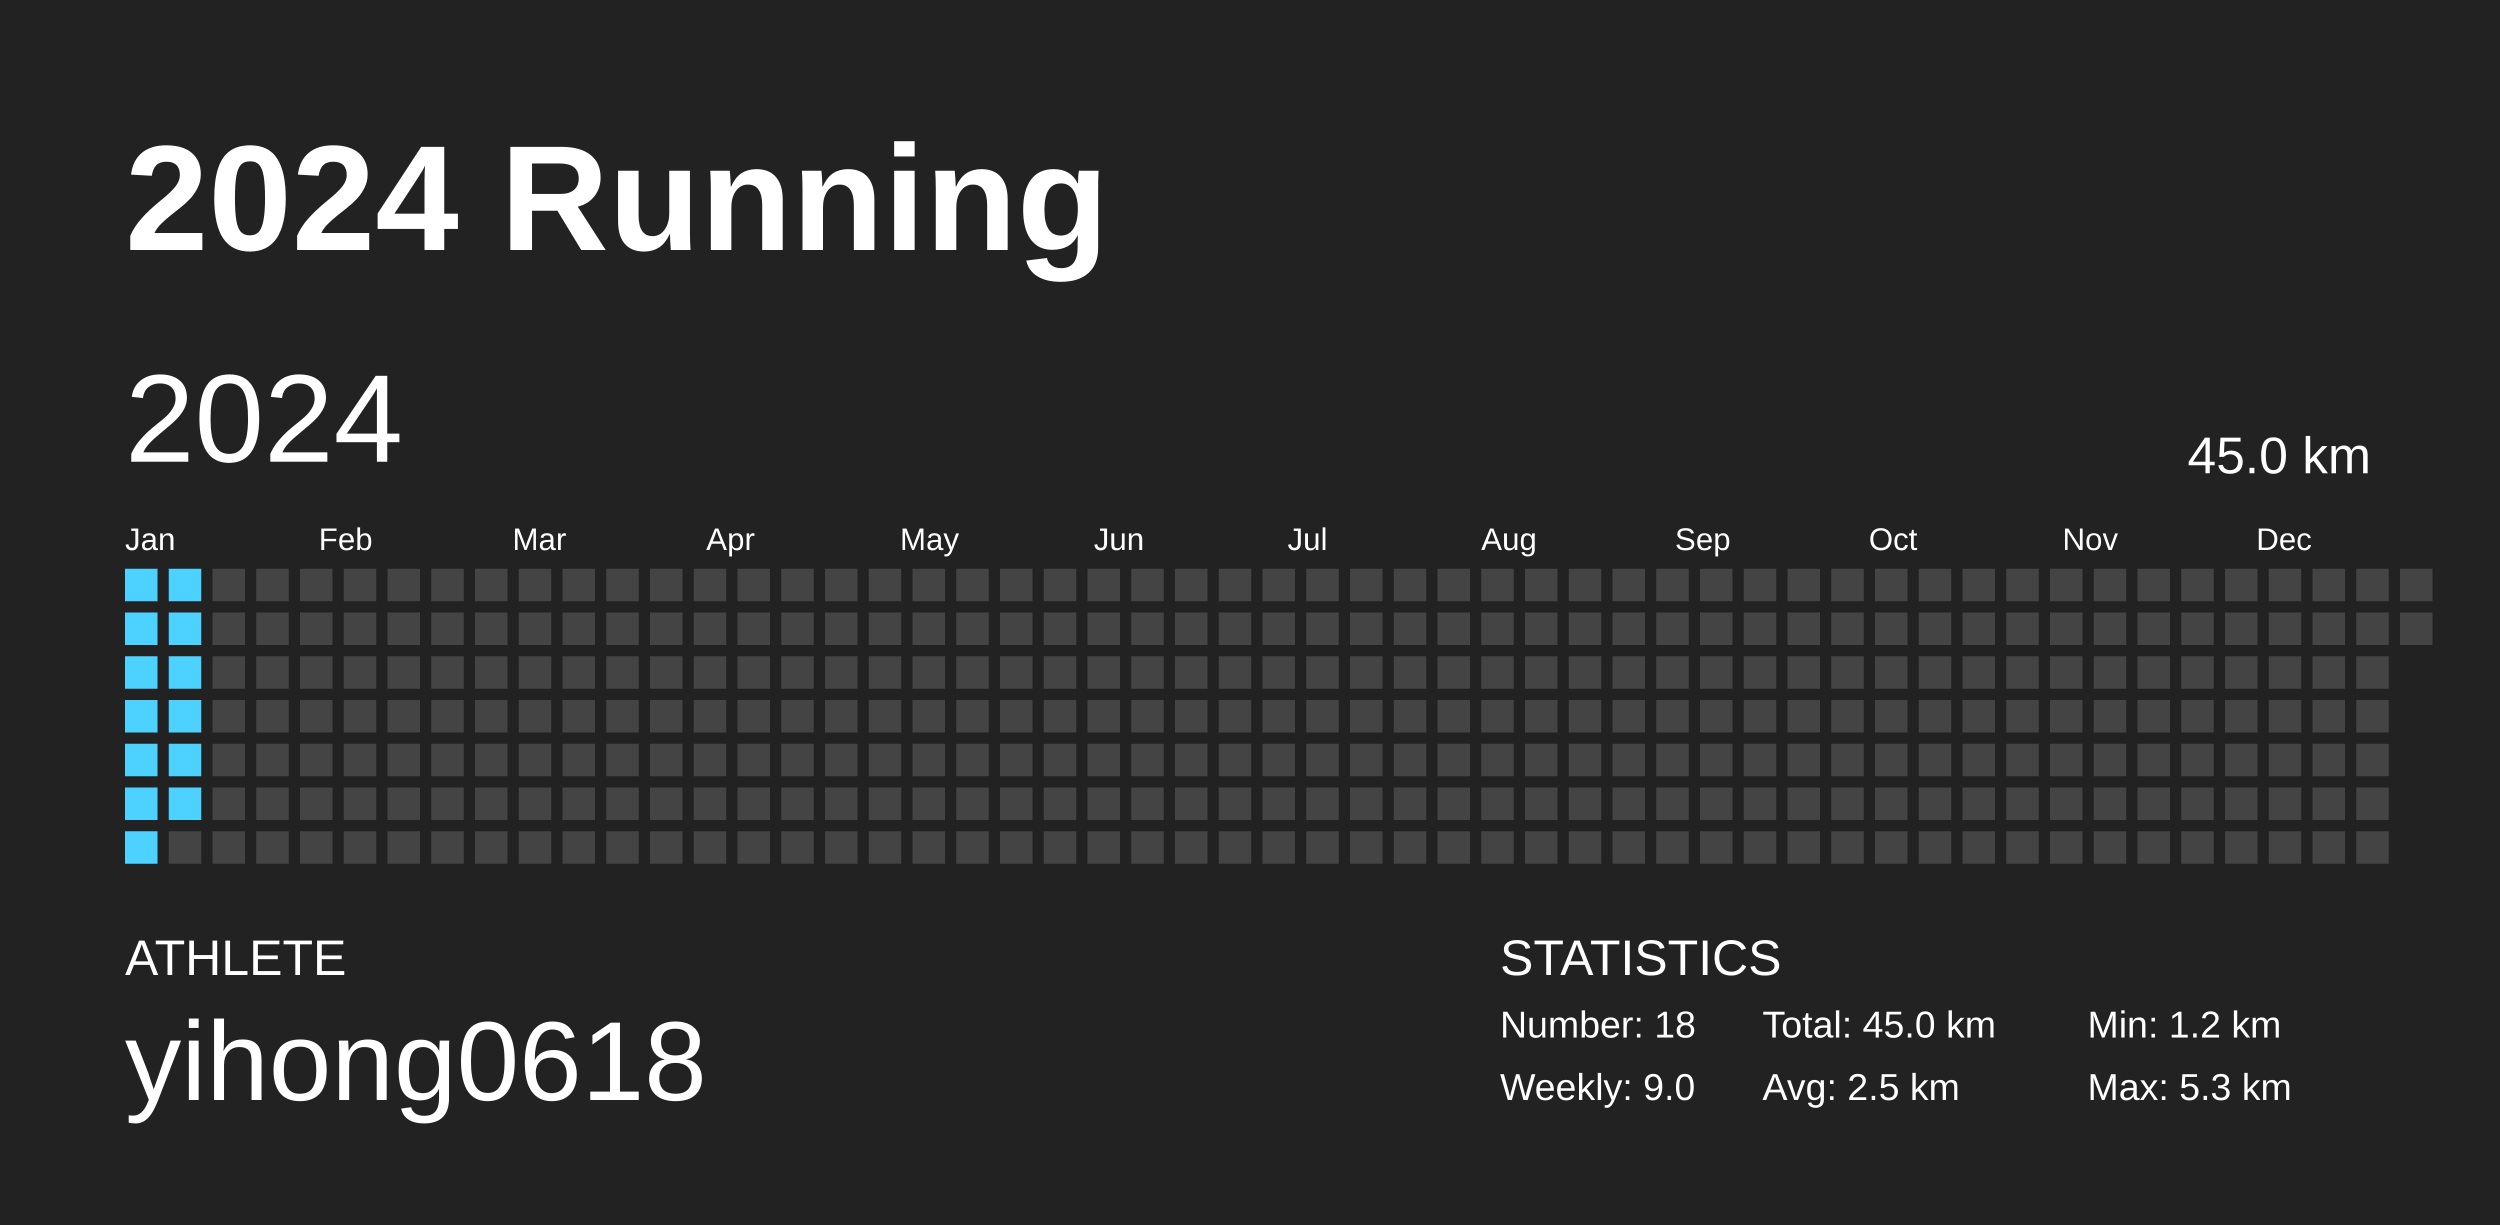
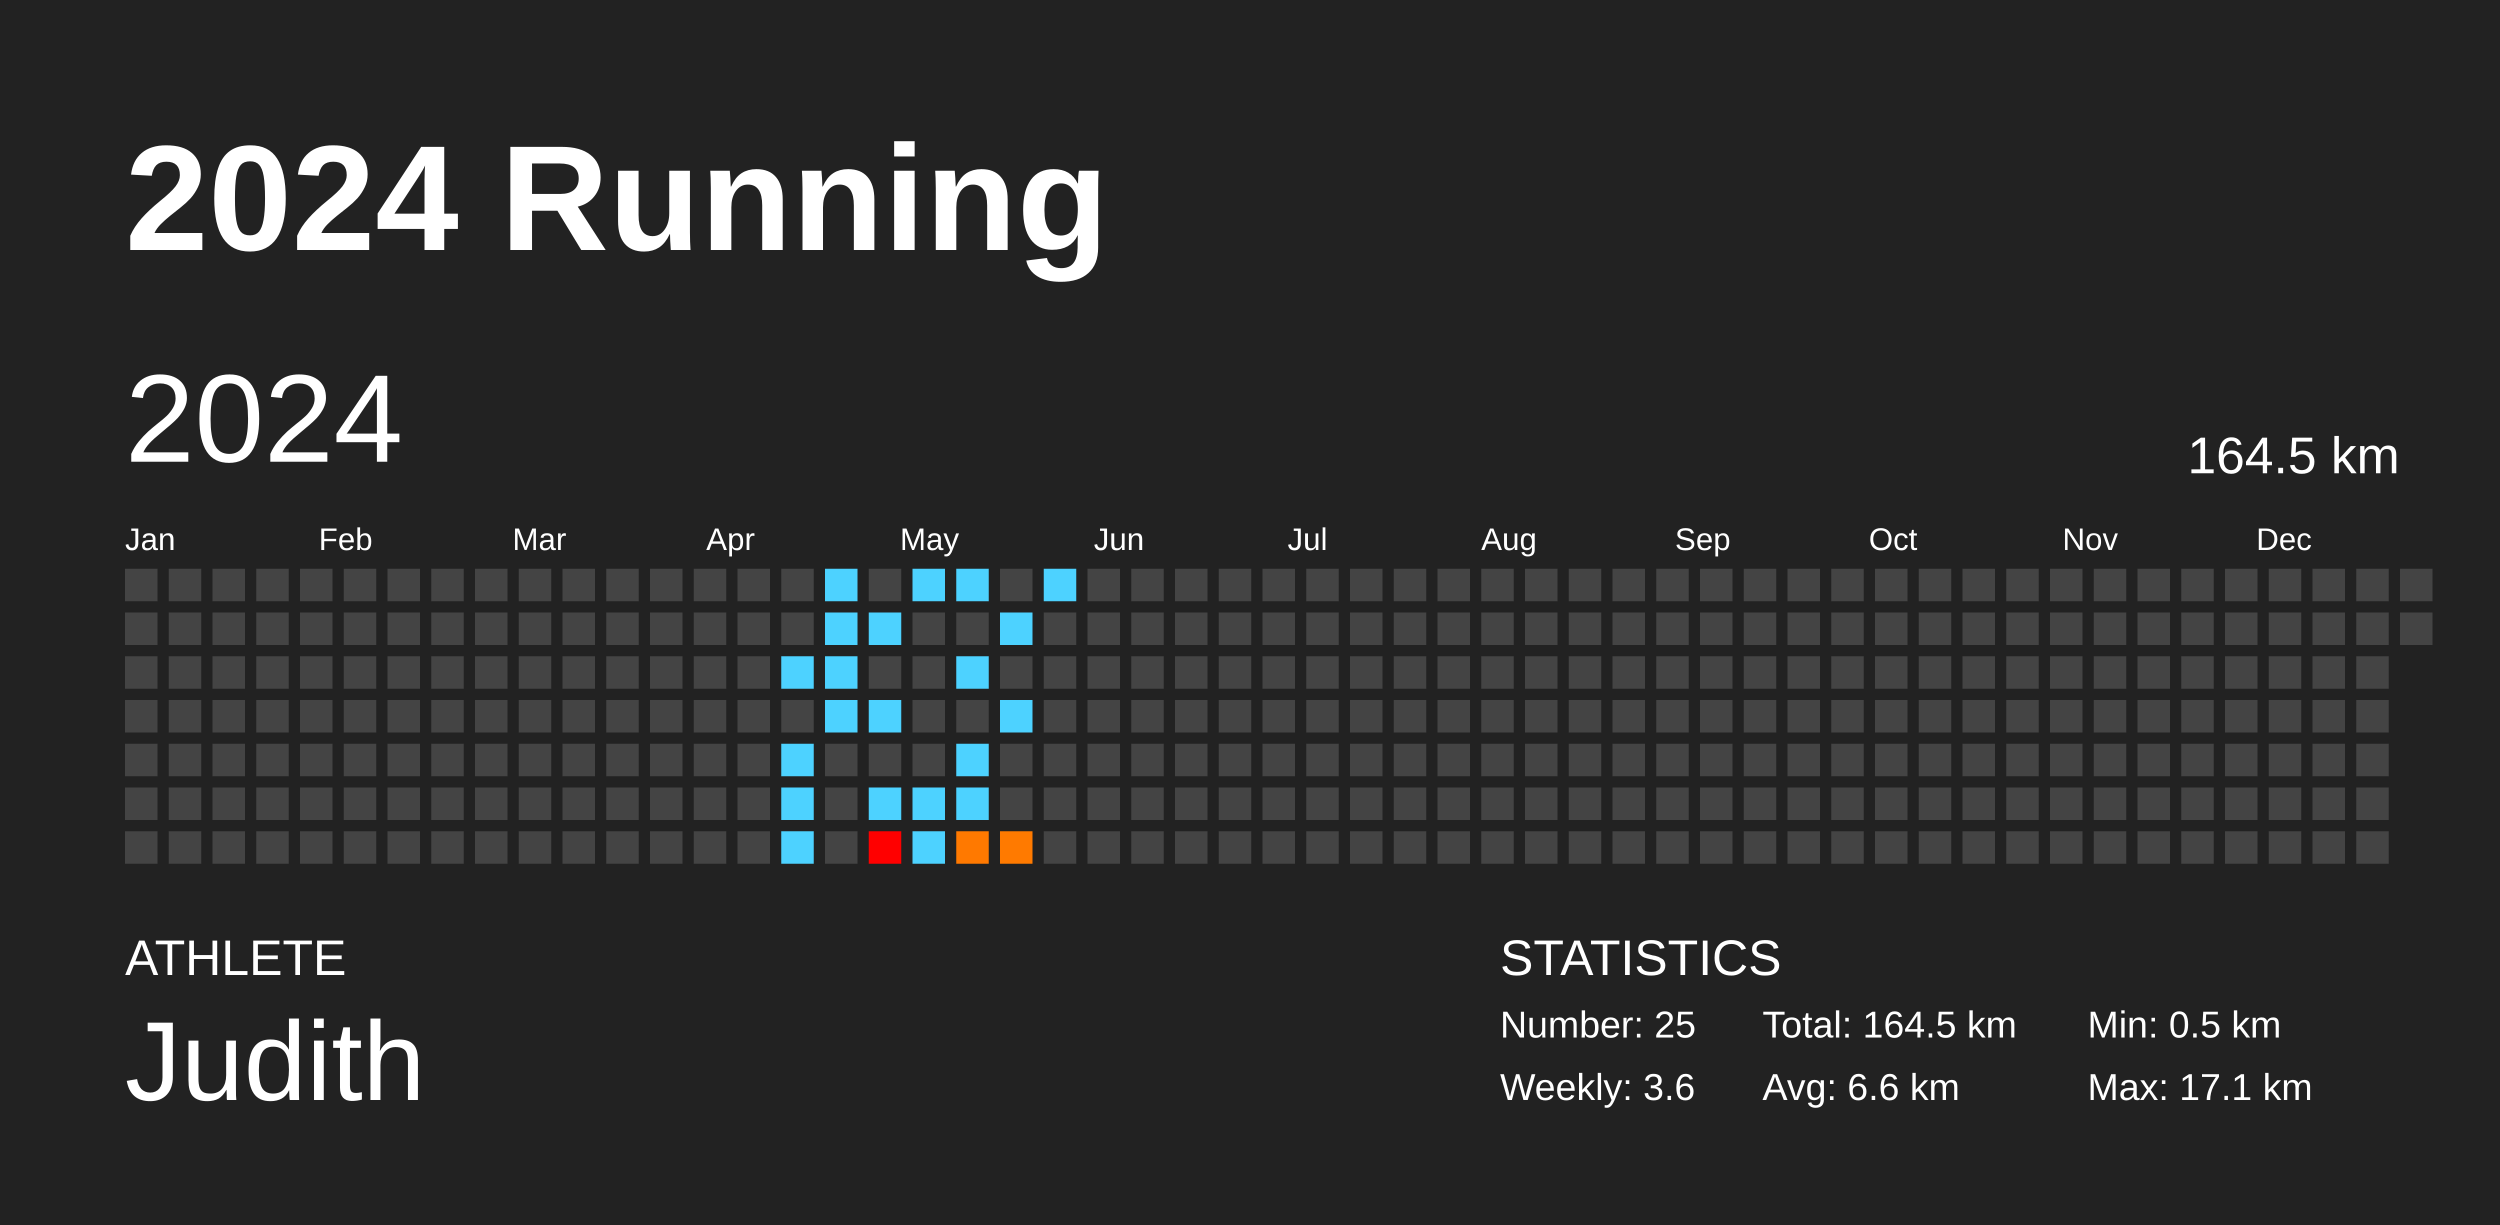
<svg xmlns="http://www.w3.org/2000/svg" baseProfile="full" height="98mm" version="1.1" viewBox="0,0,200,98" width="200mm">
  <defs />
  <rect fill="#222222" height="98" width="200" x="0" y="0" />
  <text fill="#FFFFFF" style="font-size:12px; font-family:Arial; font-weight:bold;" x="10" y="20">2024 Running</text>
  <text fill="#FFFFFF" style="font-size:4px; font-family:Arial" x="10" y="78">ATHLETE</text>
-   <text fill="#FFFFFF" style="font-size:9px; font-family:Arial" x="10" y="88">yihong0618</text>
+   <text fill="#FFFFFF" style="font-size:9px; font-family:Arial" x="10" y="88">Judith</text>
  <text fill="#FFFFFF" style="font-size:4px; font-family:Arial" x="120" y="78">STATISTICS</text>
-   <text fill="#FFFFFF" style="font-size:3px; font-family:Arial" x="120" y="83">Number: 18</text>
-   <text fill="#FFFFFF" style="font-size:3px; font-family:Arial" x="120" y="88">Weekly: 9.0</text>
-   <text fill="#FFFFFF" style="font-size:3px; font-family:Arial" x="141" y="83">Total: 45.0 km</text>
-   <text fill="#FFFFFF" style="font-size:3px; font-family:Arial" x="141" y="88">Avg: 2.5 km</text>
-   <text fill="#FFFFFF" style="font-size:3px; font-family:Arial" x="167" y="83">Min: 1.2 km</text>
-   <text fill="#FFFFFF" style="font-size:3px; font-family:Arial" x="167" y="88">Max: 5.3 km</text>
+   <text fill="#FFFFFF" style="font-size:3px; font-family:Arial" x="120" y="83">Number: 25</text>
+   <text fill="#FFFFFF" style="font-size:3px; font-family:Arial" x="120" y="88">Weekly: 3.6</text>
+   <text fill="#FFFFFF" style="font-size:3px; font-family:Arial" x="141" y="83">Total: 164.5 km</text>
+   <text fill="#FFFFFF" style="font-size:3px; font-family:Arial" x="141" y="88">Avg: 6.6 km</text>
+   <text fill="#FFFFFF" style="font-size:3px; font-family:Arial" x="167" y="83">Min: 0.5 km</text>
+   <text fill="#FFFFFF" style="font-size:3px; font-family:Arial" x="167" y="88">Max: 17.1 km</text>
  <text dominant-baseline="hanging" fill="#FFFFFF" style="font-size:10.0px; font-family:Arial;" x="10" y="30">2024</text>
-   <text dominant-baseline="hanging" fill="#FFFFFF" style="font-size:4.125px; font-family:Arial;" x="175" y="35">45.0 km</text>
+   <text dominant-baseline="hanging" fill="#FFFFFF" style="font-size:4.125px; font-family:Arial;" x="175" y="35">164.5 km</text>
  <text fill="#FFFFFF" style="font-size:2.5px; font-family:Arial" x="10.0" y="44">Jan</text>
  <text fill="#FFFFFF" style="font-size:2.5px; font-family:Arial" x="25.5" y="44">Feb</text>
  <text fill="#FFFFFF" style="font-size:2.5px; font-family:Arial" x="41.0" y="44">Mar</text>
  <text fill="#FFFFFF" style="font-size:2.5px; font-family:Arial" x="56.5" y="44">Apr</text>
  <text fill="#FFFFFF" style="font-size:2.5px; font-family:Arial" x="72.0" y="44">May</text>
  <text fill="#FFFFFF" style="font-size:2.5px; font-family:Arial" x="87.5" y="44">Jun</text>
  <text fill="#FFFFFF" style="font-size:2.5px; font-family:Arial" x="103.0" y="44">Jul</text>
  <text fill="#FFFFFF" style="font-size:2.5px; font-family:Arial" x="118.5" y="44">Aug</text>
  <text fill="#FFFFFF" style="font-size:2.5px; font-family:Arial" x="134.0" y="44">Sep</text>
  <text fill="#FFFFFF" style="font-size:2.5px; font-family:Arial" x="149.5" y="44">Oct</text>
  <text fill="#FFFFFF" style="font-size:2.5px; font-family:Arial" x="165.0" y="44">Nov</text>
  <text fill="#FFFFFF" style="font-size:2.5px; font-family:Arial" x="180.5" y="44">Dec</text>
-   <rect fill="#4dd2ff" height="2.6" width="2.6" x="10.0" y="45.5" />
-   <rect fill="#4dd2ff" height="2.6" width="2.6" x="10.0" y="49.0" />
-   <rect fill="#4dd2ff" height="2.6" width="2.6" x="10.0" y="52.5" />
-   <rect fill="#4dd2ff" height="2.6" width="2.6" x="10.0" y="56.0" />
-   <rect fill="#4dd2ff" height="2.6" width="2.6" x="10.0" y="59.5" />
-   <rect fill="#4dd2ff" height="2.6" width="2.6" x="10.0" y="63.0" />
-   <rect fill="#4dd2ff" height="2.6" width="2.6" x="10.0" y="66.5" />
-   <rect fill="#4dd2ff" height="2.6" width="2.6" x="13.5" y="45.5" />
-   <rect fill="#4dd2ff" height="2.6" width="2.6" x="13.5" y="49.0" />
-   <rect fill="#4dd2ff" height="2.6" width="2.6" x="13.5" y="52.5" />
-   <rect fill="#4dd2ff" height="2.6" width="2.6" x="13.5" y="56.0" />
-   <rect fill="#4dd2ff" height="2.6" width="2.6" x="13.5" y="59.5" />
-   <rect fill="#4dd2ff" height="2.6" width="2.6" x="13.5" y="63.0" />
+   <rect fill="#444444" height="2.6" width="2.6" x="10.0" y="45.5" />
+   <rect fill="#444444" height="2.6" width="2.6" x="10.0" y="49.0" />
+   <rect fill="#444444" height="2.6" width="2.6" x="10.0" y="52.5" />
+   <rect fill="#444444" height="2.6" width="2.6" x="10.0" y="56.0" />
+   <rect fill="#444444" height="2.6" width="2.6" x="10.0" y="59.5" />
+   <rect fill="#444444" height="2.6" width="2.6" x="10.0" y="63.0" />
+   <rect fill="#444444" height="2.6" width="2.6" x="10.0" y="66.5" />
+   <rect fill="#444444" height="2.6" width="2.6" x="13.5" y="45.5" />
+   <rect fill="#444444" height="2.6" width="2.6" x="13.5" y="49.0" />
+   <rect fill="#444444" height="2.6" width="2.6" x="13.5" y="52.5" />
+   <rect fill="#444444" height="2.6" width="2.6" x="13.5" y="56.0" />
+   <rect fill="#444444" height="2.6" width="2.6" x="13.5" y="59.5" />
+   <rect fill="#444444" height="2.6" width="2.6" x="13.5" y="63.0" />
  <rect fill="#444444" height="2.6" width="2.6" x="13.5" y="66.5" />
  <rect fill="#444444" height="2.6" width="2.6" x="17.0" y="45.5" />
  <rect fill="#444444" height="2.6" width="2.6" x="17.0" y="49.0" />
  <rect fill="#444444" height="2.6" width="2.6" x="17.0" y="52.5" />
  <rect fill="#444444" height="2.6" width="2.6" x="17.0" y="56.0" />
  <rect fill="#444444" height="2.6" width="2.6" x="17.0" y="59.5" />
  <rect fill="#444444" height="2.6" width="2.6" x="17.0" y="63.0" />
  <rect fill="#444444" height="2.6" width="2.6" x="17.0" y="66.5" />
  <rect fill="#444444" height="2.6" width="2.6" x="20.5" y="45.5" />
  <rect fill="#444444" height="2.6" width="2.6" x="20.5" y="49.0" />
  <rect fill="#444444" height="2.6" width="2.6" x="20.5" y="52.5" />
  <rect fill="#444444" height="2.6" width="2.6" x="20.5" y="56.0" />
  <rect fill="#444444" height="2.6" width="2.6" x="20.5" y="59.5" />
  <rect fill="#444444" height="2.6" width="2.6" x="20.5" y="63.0" />
  <rect fill="#444444" height="2.6" width="2.6" x="20.5" y="66.5" />
  <rect fill="#444444" height="2.6" width="2.6" x="24.0" y="45.5" />
  <rect fill="#444444" height="2.6" width="2.6" x="24.0" y="49.0" />
  <rect fill="#444444" height="2.6" width="2.6" x="24.0" y="52.5" />
  <rect fill="#444444" height="2.6" width="2.6" x="24.0" y="56.0" />
  <rect fill="#444444" height="2.6" width="2.6" x="24.0" y="59.5" />
  <rect fill="#444444" height="2.6" width="2.6" x="24.0" y="63.0" />
  <rect fill="#444444" height="2.6" width="2.6" x="24.0" y="66.5" />
  <rect fill="#444444" height="2.6" width="2.6" x="27.5" y="45.5" />
  <rect fill="#444444" height="2.6" width="2.6" x="27.5" y="49.0" />
  <rect fill="#444444" height="2.6" width="2.6" x="27.5" y="52.5" />
  <rect fill="#444444" height="2.6" width="2.6" x="27.5" y="56.0" />
  <rect fill="#444444" height="2.6" width="2.6" x="27.5" y="59.5" />
  <rect fill="#444444" height="2.6" width="2.6" x="27.5" y="63.0" />
  <rect fill="#444444" height="2.6" width="2.6" x="27.5" y="66.5" />
  <rect fill="#444444" height="2.6" width="2.6" x="31.0" y="45.5" />
  <rect fill="#444444" height="2.6" width="2.6" x="31.0" y="49.0" />
  <rect fill="#444444" height="2.6" width="2.6" x="31.0" y="52.5" />
  <rect fill="#444444" height="2.6" width="2.6" x="31.0" y="56.0" />
  <rect fill="#444444" height="2.6" width="2.6" x="31.0" y="59.5" />
  <rect fill="#444444" height="2.6" width="2.6" x="31.0" y="63.0" />
  <rect fill="#444444" height="2.6" width="2.6" x="31.0" y="66.5" />
  <rect fill="#444444" height="2.6" width="2.6" x="34.5" y="45.5" />
  <rect fill="#444444" height="2.6" width="2.6" x="34.5" y="49.0" />
  <rect fill="#444444" height="2.6" width="2.6" x="34.5" y="52.5" />
  <rect fill="#444444" height="2.6" width="2.6" x="34.5" y="56.0" />
  <rect fill="#444444" height="2.6" width="2.6" x="34.5" y="59.5" />
  <rect fill="#444444" height="2.6" width="2.6" x="34.5" y="63.0" />
  <rect fill="#444444" height="2.6" width="2.6" x="34.5" y="66.5" />
  <rect fill="#444444" height="2.6" width="2.6" x="38.0" y="45.5" />
  <rect fill="#444444" height="2.6" width="2.6" x="38.0" y="49.0" />
  <rect fill="#444444" height="2.6" width="2.6" x="38.0" y="52.5" />
  <rect fill="#444444" height="2.6" width="2.6" x="38.0" y="56.0" />
  <rect fill="#444444" height="2.6" width="2.6" x="38.0" y="59.5" />
  <rect fill="#444444" height="2.6" width="2.6" x="38.0" y="63.0" />
  <rect fill="#444444" height="2.6" width="2.6" x="38.0" y="66.5" />
  <rect fill="#444444" height="2.6" width="2.6" x="41.5" y="45.5" />
  <rect fill="#444444" height="2.6" width="2.6" x="41.5" y="49.0" />
  <rect fill="#444444" height="2.6" width="2.6" x="41.5" y="52.5" />
  <rect fill="#444444" height="2.6" width="2.6" x="41.5" y="56.0" />
  <rect fill="#444444" height="2.6" width="2.6" x="41.5" y="59.5" />
  <rect fill="#444444" height="2.6" width="2.6" x="41.5" y="63.0" />
  <rect fill="#444444" height="2.6" width="2.6" x="41.5" y="66.5" />
  <rect fill="#444444" height="2.6" width="2.6" x="45.0" y="45.5" />
  <rect fill="#444444" height="2.6" width="2.6" x="45.0" y="49.0" />
  <rect fill="#444444" height="2.6" width="2.6" x="45.0" y="52.5" />
  <rect fill="#444444" height="2.6" width="2.6" x="45.0" y="56.0" />
  <rect fill="#444444" height="2.6" width="2.6" x="45.0" y="59.5" />
  <rect fill="#444444" height="2.6" width="2.6" x="45.0" y="63.0" />
  <rect fill="#444444" height="2.6" width="2.6" x="45.0" y="66.5" />
  <rect fill="#444444" height="2.6" width="2.6" x="48.5" y="45.5" />
  <rect fill="#444444" height="2.6" width="2.6" x="48.5" y="49.0" />
  <rect fill="#444444" height="2.6" width="2.6" x="48.5" y="52.5" />
  <rect fill="#444444" height="2.6" width="2.6" x="48.5" y="56.0" />
  <rect fill="#444444" height="2.6" width="2.6" x="48.5" y="59.5" />
  <rect fill="#444444" height="2.6" width="2.6" x="48.5" y="63.0" />
  <rect fill="#444444" height="2.6" width="2.6" x="48.5" y="66.5" />
  <rect fill="#444444" height="2.6" width="2.6" x="52.0" y="45.5" />
  <rect fill="#444444" height="2.6" width="2.6" x="52.0" y="49.0" />
  <rect fill="#444444" height="2.6" width="2.6" x="52.0" y="52.5" />
  <rect fill="#444444" height="2.6" width="2.6" x="52.0" y="56.0" />
  <rect fill="#444444" height="2.6" width="2.6" x="52.0" y="59.5" />
  <rect fill="#444444" height="2.6" width="2.6" x="52.0" y="63.0" />
  <rect fill="#444444" height="2.6" width="2.6" x="52.0" y="66.5" />
  <rect fill="#444444" height="2.6" width="2.6" x="55.5" y="45.5" />
  <rect fill="#444444" height="2.6" width="2.6" x="55.5" y="49.0" />
  <rect fill="#444444" height="2.6" width="2.6" x="55.5" y="52.5" />
  <rect fill="#444444" height="2.6" width="2.6" x="55.5" y="56.0" />
  <rect fill="#444444" height="2.6" width="2.6" x="55.5" y="59.5" />
  <rect fill="#444444" height="2.6" width="2.6" x="55.5" y="63.0" />
  <rect fill="#444444" height="2.6" width="2.6" x="55.5" y="66.5" />
  <rect fill="#444444" height="2.6" width="2.6" x="59.0" y="45.5" />
  <rect fill="#444444" height="2.6" width="2.6" x="59.0" y="49.0" />
  <rect fill="#444444" height="2.6" width="2.6" x="59.0" y="52.5" />
  <rect fill="#444444" height="2.6" width="2.6" x="59.0" y="56.0" />
  <rect fill="#444444" height="2.6" width="2.6" x="59.0" y="59.5" />
  <rect fill="#444444" height="2.6" width="2.6" x="59.0" y="63.0" />
  <rect fill="#444444" height="2.6" width="2.6" x="59.0" y="66.5" />
  <rect fill="#444444" height="2.6" width="2.6" x="62.5" y="45.5" />
  <rect fill="#444444" height="2.6" width="2.6" x="62.5" y="49.0" />
-   <rect fill="#444444" height="2.6" width="2.6" x="62.5" y="52.5" />
+   <rect fill="#4dd2ff" height="2.6" width="2.6" x="62.5" y="52.5" />
  <rect fill="#444444" height="2.6" width="2.6" x="62.5" y="56.0" />
-   <rect fill="#444444" height="2.6" width="2.6" x="62.5" y="59.5" />
-   <rect fill="#444444" height="2.6" width="2.6" x="62.5" y="63.0" />
-   <rect fill="#444444" height="2.6" width="2.6" x="62.5" y="66.5" />
-   <rect fill="#444444" height="2.6" width="2.6" x="66.0" y="45.5" />
-   <rect fill="#444444" height="2.6" width="2.6" x="66.0" y="49.0" />
-   <rect fill="#444444" height="2.6" width="2.6" x="66.0" y="52.5" />
-   <rect fill="#444444" height="2.6" width="2.6" x="66.0" y="56.0" />
+   <rect fill="#4dd2ff" height="2.6" width="2.6" x="62.5" y="59.5" />
+   <rect fill="#4dd2ff" height="2.6" width="2.6" x="62.5" y="63.0" />
+   <rect fill="#4dd2ff" height="2.6" width="2.6" x="62.5" y="66.5" />
+   <rect fill="#4dd2ff" height="2.6" width="2.6" x="66.0" y="45.5" />
+   <rect fill="#4dd2ff" height="2.6" width="2.6" x="66.0" y="49.0" />
+   <rect fill="#4dd2ff" height="2.6" width="2.6" x="66.0" y="52.5" />
+   <rect fill="#4dd2ff" height="2.6" width="2.6" x="66.0" y="56.0" />
  <rect fill="#444444" height="2.6" width="2.6" x="66.0" y="59.5" />
  <rect fill="#444444" height="2.6" width="2.6" x="66.0" y="63.0" />
  <rect fill="#444444" height="2.6" width="2.6" x="66.0" y="66.5" />
  <rect fill="#444444" height="2.6" width="2.6" x="69.5" y="45.5" />
-   <rect fill="#444444" height="2.6" width="2.6" x="69.5" y="49.0" />
+   <rect fill="#4dd2ff" height="2.6" width="2.6" x="69.5" y="49.0" />
  <rect fill="#444444" height="2.6" width="2.6" x="69.5" y="52.5" />
-   <rect fill="#444444" height="2.6" width="2.6" x="69.5" y="56.0" />
+   <rect fill="#4dd2ff" height="2.6" width="2.6" x="69.5" y="56.0" />
  <rect fill="#444444" height="2.6" width="2.6" x="69.5" y="59.5" />
-   <rect fill="#444444" height="2.6" width="2.6" x="69.5" y="63.0" />
-   <rect fill="#444444" height="2.6" width="2.6" x="69.5" y="66.5" />
-   <rect fill="#444444" height="2.6" width="2.6" x="73.0" y="45.5" />
+   <rect fill="#4dd2ff" height="2.6" width="2.6" x="69.5" y="63.0" />
+   <rect fill="#ff0000" height="2.6" width="2.6" x="69.5" y="66.5" />
+   <rect fill="#4dd2ff" height="2.6" width="2.6" x="73.0" y="45.5" />
  <rect fill="#444444" height="2.6" width="2.6" x="73.0" y="49.0" />
  <rect fill="#444444" height="2.6" width="2.6" x="73.0" y="52.5" />
  <rect fill="#444444" height="2.6" width="2.6" x="73.0" y="56.0" />
  <rect fill="#444444" height="2.6" width="2.6" x="73.0" y="59.5" />
-   <rect fill="#444444" height="2.6" width="2.6" x="73.0" y="63.0" />
-   <rect fill="#444444" height="2.6" width="2.6" x="73.0" y="66.5" />
-   <rect fill="#444444" height="2.6" width="2.6" x="76.5" y="45.5" />
+   <rect fill="#4dd2ff" height="2.6" width="2.6" x="73.0" y="63.0" />
+   <rect fill="#4dd2ff" height="2.6" width="2.6" x="73.0" y="66.5" />
+   <rect fill="#4dd2ff" height="2.6" width="2.6" x="76.5" y="45.5" />
  <rect fill="#444444" height="2.6" width="2.6" x="76.5" y="49.0" />
-   <rect fill="#444444" height="2.6" width="2.6" x="76.5" y="52.5" />
+   <rect fill="#4dd2ff" height="2.6" width="2.6" x="76.5" y="52.5" />
  <rect fill="#444444" height="2.6" width="2.6" x="76.5" y="56.0" />
-   <rect fill="#444444" height="2.6" width="2.6" x="76.5" y="59.5" />
-   <rect fill="#444444" height="2.6" width="2.6" x="76.5" y="63.0" />
-   <rect fill="#444444" height="2.6" width="2.6" x="76.5" y="66.5" />
+   <rect fill="#4dd2ff" height="2.6" width="2.6" x="76.5" y="59.5" />
+   <rect fill="#4dd2ff" height="2.6" width="2.6" x="76.5" y="63.0" />
+   <rect fill="#ff7900" height="2.6" width="2.6" x="76.5" y="66.5" />
  <rect fill="#444444" height="2.6" width="2.6" x="80.0" y="45.5" />
-   <rect fill="#444444" height="2.6" width="2.6" x="80.0" y="49.0" />
+   <rect fill="#4dd2ff" height="2.6" width="2.6" x="80.0" y="49.0" />
  <rect fill="#444444" height="2.6" width="2.6" x="80.0" y="52.5" />
-   <rect fill="#444444" height="2.6" width="2.6" x="80.0" y="56.0" />
+   <rect fill="#4dd2ff" height="2.6" width="2.6" x="80.0" y="56.0" />
  <rect fill="#444444" height="2.6" width="2.6" x="80.0" y="59.5" />
  <rect fill="#444444" height="2.6" width="2.6" x="80.0" y="63.0" />
-   <rect fill="#444444" height="2.6" width="2.6" x="80.0" y="66.5" />
-   <rect fill="#444444" height="2.6" width="2.6" x="83.5" y="45.5" />
+   <rect fill="#ff7a00" height="2.6" width="2.6" x="80.0" y="66.5" />
+   <rect fill="#4dd2ff" height="2.6" width="2.6" x="83.5" y="45.5" />
  <rect fill="#444444" height="2.6" width="2.6" x="83.5" y="49.0" />
  <rect fill="#444444" height="2.6" width="2.6" x="83.5" y="52.5" />
  <rect fill="#444444" height="2.6" width="2.6" x="83.5" y="56.0" />
  <rect fill="#444444" height="2.6" width="2.6" x="83.5" y="59.5" />
  <rect fill="#444444" height="2.6" width="2.6" x="83.5" y="63.0" />
  <rect fill="#444444" height="2.6" width="2.6" x="83.5" y="66.5" />
  <rect fill="#444444" height="2.6" width="2.6" x="87.0" y="45.5" />
  <rect fill="#444444" height="2.6" width="2.6" x="87.0" y="49.0" />
  <rect fill="#444444" height="2.6" width="2.6" x="87.0" y="52.5" />
  <rect fill="#444444" height="2.6" width="2.6" x="87.0" y="56.0" />
  <rect fill="#444444" height="2.6" width="2.6" x="87.0" y="59.5" />
  <rect fill="#444444" height="2.6" width="2.6" x="87.0" y="63.0" />
  <rect fill="#444444" height="2.6" width="2.6" x="87.0" y="66.5" />
  <rect fill="#444444" height="2.6" width="2.6" x="90.5" y="45.5" />
  <rect fill="#444444" height="2.6" width="2.6" x="90.5" y="49.0" />
  <rect fill="#444444" height="2.6" width="2.6" x="90.5" y="52.5" />
  <rect fill="#444444" height="2.6" width="2.6" x="90.5" y="56.0" />
  <rect fill="#444444" height="2.6" width="2.6" x="90.5" y="59.5" />
  <rect fill="#444444" height="2.6" width="2.6" x="90.5" y="63.0" />
  <rect fill="#444444" height="2.6" width="2.6" x="90.5" y="66.5" />
  <rect fill="#444444" height="2.6" width="2.6" x="94.0" y="45.5" />
  <rect fill="#444444" height="2.6" width="2.6" x="94.0" y="49.0" />
  <rect fill="#444444" height="2.6" width="2.6" x="94.0" y="52.5" />
  <rect fill="#444444" height="2.6" width="2.6" x="94.0" y="56.0" />
  <rect fill="#444444" height="2.6" width="2.6" x="94.0" y="59.5" />
  <rect fill="#444444" height="2.6" width="2.6" x="94.0" y="63.0" />
  <rect fill="#444444" height="2.6" width="2.6" x="94.0" y="66.5" />
  <rect fill="#444444" height="2.6" width="2.6" x="97.5" y="45.5" />
  <rect fill="#444444" height="2.6" width="2.6" x="97.5" y="49.0" />
  <rect fill="#444444" height="2.6" width="2.6" x="97.5" y="52.5" />
  <rect fill="#444444" height="2.6" width="2.6" x="97.5" y="56.0" />
  <rect fill="#444444" height="2.6" width="2.6" x="97.5" y="59.5" />
  <rect fill="#444444" height="2.6" width="2.6" x="97.5" y="63.0" />
  <rect fill="#444444" height="2.6" width="2.6" x="97.5" y="66.5" />
  <rect fill="#444444" height="2.6" width="2.6" x="101.0" y="45.5" />
  <rect fill="#444444" height="2.6" width="2.6" x="101.0" y="49.0" />
  <rect fill="#444444" height="2.6" width="2.6" x="101.0" y="52.5" />
  <rect fill="#444444" height="2.6" width="2.6" x="101.0" y="56.0" />
  <rect fill="#444444" height="2.6" width="2.6" x="101.0" y="59.5" />
  <rect fill="#444444" height="2.6" width="2.6" x="101.0" y="63.0" />
  <rect fill="#444444" height="2.6" width="2.6" x="101.0" y="66.5" />
  <rect fill="#444444" height="2.6" width="2.6" x="104.5" y="45.5" />
  <rect fill="#444444" height="2.6" width="2.6" x="104.5" y="49.0" />
  <rect fill="#444444" height="2.6" width="2.6" x="104.5" y="52.5" />
  <rect fill="#444444" height="2.6" width="2.6" x="104.5" y="56.0" />
  <rect fill="#444444" height="2.6" width="2.6" x="104.5" y="59.5" />
  <rect fill="#444444" height="2.6" width="2.6" x="104.5" y="63.0" />
  <rect fill="#444444" height="2.6" width="2.6" x="104.5" y="66.5" />
  <rect fill="#444444" height="2.6" width="2.6" x="108.0" y="45.5" />
  <rect fill="#444444" height="2.6" width="2.6" x="108.0" y="49.0" />
  <rect fill="#444444" height="2.6" width="2.6" x="108.0" y="52.5" />
  <rect fill="#444444" height="2.6" width="2.6" x="108.0" y="56.0" />
  <rect fill="#444444" height="2.6" width="2.6" x="108.0" y="59.5" />
  <rect fill="#444444" height="2.6" width="2.6" x="108.0" y="63.0" />
  <rect fill="#444444" height="2.6" width="2.6" x="108.0" y="66.5" />
  <rect fill="#444444" height="2.6" width="2.6" x="111.5" y="45.5" />
  <rect fill="#444444" height="2.6" width="2.6" x="111.5" y="49.0" />
  <rect fill="#444444" height="2.6" width="2.6" x="111.5" y="52.5" />
  <rect fill="#444444" height="2.6" width="2.6" x="111.5" y="56.0" />
  <rect fill="#444444" height="2.6" width="2.6" x="111.5" y="59.5" />
  <rect fill="#444444" height="2.6" width="2.6" x="111.5" y="63.0" />
  <rect fill="#444444" height="2.6" width="2.6" x="111.5" y="66.5" />
  <rect fill="#444444" height="2.6" width="2.6" x="115.0" y="45.5" />
  <rect fill="#444444" height="2.6" width="2.6" x="115.0" y="49.0" />
  <rect fill="#444444" height="2.6" width="2.6" x="115.0" y="52.5" />
  <rect fill="#444444" height="2.6" width="2.6" x="115.0" y="56.0" />
  <rect fill="#444444" height="2.6" width="2.6" x="115.0" y="59.5" />
  <rect fill="#444444" height="2.6" width="2.6" x="115.0" y="63.0" />
  <rect fill="#444444" height="2.6" width="2.6" x="115.0" y="66.5" />
  <rect fill="#444444" height="2.6" width="2.6" x="118.5" y="45.5" />
  <rect fill="#444444" height="2.6" width="2.6" x="118.5" y="49.0" />
  <rect fill="#444444" height="2.6" width="2.6" x="118.5" y="52.5" />
  <rect fill="#444444" height="2.6" width="2.6" x="118.5" y="56.0" />
  <rect fill="#444444" height="2.6" width="2.6" x="118.5" y="59.5" />
  <rect fill="#444444" height="2.6" width="2.6" x="118.5" y="63.0" />
  <rect fill="#444444" height="2.6" width="2.6" x="118.5" y="66.5" />
  <rect fill="#444444" height="2.6" width="2.6" x="122.0" y="45.5" />
  <rect fill="#444444" height="2.6" width="2.6" x="122.0" y="49.0" />
  <rect fill="#444444" height="2.6" width="2.6" x="122.0" y="52.5" />
  <rect fill="#444444" height="2.6" width="2.6" x="122.0" y="56.0" />
  <rect fill="#444444" height="2.6" width="2.6" x="122.0" y="59.5" />
  <rect fill="#444444" height="2.6" width="2.6" x="122.0" y="63.0" />
  <rect fill="#444444" height="2.6" width="2.6" x="122.0" y="66.5" />
  <rect fill="#444444" height="2.6" width="2.6" x="125.5" y="45.5" />
  <rect fill="#444444" height="2.6" width="2.6" x="125.5" y="49.0" />
  <rect fill="#444444" height="2.6" width="2.6" x="125.5" y="52.5" />
  <rect fill="#444444" height="2.6" width="2.6" x="125.5" y="56.0" />
  <rect fill="#444444" height="2.6" width="2.6" x="125.5" y="59.5" />
  <rect fill="#444444" height="2.6" width="2.6" x="125.5" y="63.0" />
  <rect fill="#444444" height="2.6" width="2.6" x="125.5" y="66.5" />
  <rect fill="#444444" height="2.6" width="2.6" x="129.0" y="45.5" />
  <rect fill="#444444" height="2.6" width="2.6" x="129.0" y="49.0" />
  <rect fill="#444444" height="2.6" width="2.6" x="129.0" y="52.5" />
  <rect fill="#444444" height="2.6" width="2.6" x="129.0" y="56.0" />
  <rect fill="#444444" height="2.6" width="2.6" x="129.0" y="59.5" />
  <rect fill="#444444" height="2.6" width="2.6" x="129.0" y="63.0" />
  <rect fill="#444444" height="2.6" width="2.6" x="129.0" y="66.5" />
  <rect fill="#444444" height="2.6" width="2.6" x="132.5" y="45.5" />
  <rect fill="#444444" height="2.6" width="2.6" x="132.5" y="49.0" />
  <rect fill="#444444" height="2.6" width="2.6" x="132.5" y="52.5" />
  <rect fill="#444444" height="2.6" width="2.6" x="132.5" y="56.0" />
  <rect fill="#444444" height="2.6" width="2.6" x="132.5" y="59.5" />
  <rect fill="#444444" height="2.6" width="2.6" x="132.5" y="63.0" />
  <rect fill="#444444" height="2.6" width="2.6" x="132.5" y="66.5" />
  <rect fill="#444444" height="2.6" width="2.6" x="136.0" y="45.5" />
  <rect fill="#444444" height="2.6" width="2.6" x="136.0" y="49.0" />
  <rect fill="#444444" height="2.6" width="2.6" x="136.0" y="52.5" />
  <rect fill="#444444" height="2.6" width="2.6" x="136.0" y="56.0" />
  <rect fill="#444444" height="2.6" width="2.6" x="136.0" y="59.5" />
  <rect fill="#444444" height="2.6" width="2.6" x="136.0" y="63.0" />
  <rect fill="#444444" height="2.6" width="2.6" x="136.0" y="66.5" />
  <rect fill="#444444" height="2.6" width="2.6" x="139.5" y="45.5" />
  <rect fill="#444444" height="2.6" width="2.6" x="139.5" y="49.0" />
  <rect fill="#444444" height="2.6" width="2.6" x="139.5" y="52.5" />
  <rect fill="#444444" height="2.6" width="2.6" x="139.5" y="56.0" />
  <rect fill="#444444" height="2.6" width="2.6" x="139.5" y="59.5" />
  <rect fill="#444444" height="2.6" width="2.6" x="139.5" y="63.0" />
  <rect fill="#444444" height="2.6" width="2.6" x="139.5" y="66.5" />
  <rect fill="#444444" height="2.6" width="2.6" x="143.0" y="45.5" />
  <rect fill="#444444" height="2.6" width="2.6" x="143.0" y="49.0" />
  <rect fill="#444444" height="2.6" width="2.6" x="143.0" y="52.5" />
  <rect fill="#444444" height="2.6" width="2.6" x="143.0" y="56.0" />
  <rect fill="#444444" height="2.6" width="2.6" x="143.0" y="59.5" />
  <rect fill="#444444" height="2.6" width="2.6" x="143.0" y="63.0" />
  <rect fill="#444444" height="2.6" width="2.6" x="143.0" y="66.5" />
  <rect fill="#444444" height="2.6" width="2.6" x="146.5" y="45.5" />
  <rect fill="#444444" height="2.6" width="2.6" x="146.5" y="49.0" />
  <rect fill="#444444" height="2.6" width="2.6" x="146.5" y="52.5" />
  <rect fill="#444444" height="2.6" width="2.6" x="146.5" y="56.0" />
  <rect fill="#444444" height="2.6" width="2.6" x="146.5" y="59.5" />
  <rect fill="#444444" height="2.6" width="2.6" x="146.5" y="63.0" />
  <rect fill="#444444" height="2.6" width="2.6" x="146.5" y="66.5" />
  <rect fill="#444444" height="2.6" width="2.6" x="150.0" y="45.5" />
  <rect fill="#444444" height="2.6" width="2.6" x="150.0" y="49.0" />
  <rect fill="#444444" height="2.6" width="2.6" x="150.0" y="52.5" />
  <rect fill="#444444" height="2.6" width="2.6" x="150.0" y="56.0" />
  <rect fill="#444444" height="2.6" width="2.6" x="150.0" y="59.5" />
  <rect fill="#444444" height="2.6" width="2.6" x="150.0" y="63.0" />
  <rect fill="#444444" height="2.6" width="2.6" x="150.0" y="66.5" />
  <rect fill="#444444" height="2.6" width="2.6" x="153.5" y="45.5" />
  <rect fill="#444444" height="2.6" width="2.6" x="153.5" y="49.0" />
  <rect fill="#444444" height="2.6" width="2.6" x="153.5" y="52.5" />
  <rect fill="#444444" height="2.6" width="2.6" x="153.5" y="56.0" />
  <rect fill="#444444" height="2.6" width="2.6" x="153.5" y="59.5" />
  <rect fill="#444444" height="2.6" width="2.6" x="153.5" y="63.0" />
  <rect fill="#444444" height="2.6" width="2.6" x="153.5" y="66.5" />
  <rect fill="#444444" height="2.6" width="2.6" x="157.0" y="45.5" />
  <rect fill="#444444" height="2.6" width="2.6" x="157.0" y="49.0" />
  <rect fill="#444444" height="2.6" width="2.6" x="157.0" y="52.5" />
  <rect fill="#444444" height="2.6" width="2.6" x="157.0" y="56.0" />
  <rect fill="#444444" height="2.6" width="2.6" x="157.0" y="59.5" />
  <rect fill="#444444" height="2.6" width="2.6" x="157.0" y="63.0" />
  <rect fill="#444444" height="2.6" width="2.6" x="157.0" y="66.5" />
  <rect fill="#444444" height="2.6" width="2.6" x="160.5" y="45.5" />
  <rect fill="#444444" height="2.6" width="2.6" x="160.5" y="49.0" />
  <rect fill="#444444" height="2.6" width="2.6" x="160.5" y="52.5" />
  <rect fill="#444444" height="2.6" width="2.6" x="160.5" y="56.0" />
  <rect fill="#444444" height="2.6" width="2.6" x="160.5" y="59.5" />
  <rect fill="#444444" height="2.6" width="2.6" x="160.5" y="63.0" />
  <rect fill="#444444" height="2.6" width="2.6" x="160.5" y="66.5" />
  <rect fill="#444444" height="2.6" width="2.6" x="164.0" y="45.5" />
  <rect fill="#444444" height="2.6" width="2.6" x="164.0" y="49.0" />
  <rect fill="#444444" height="2.6" width="2.6" x="164.0" y="52.5" />
  <rect fill="#444444" height="2.6" width="2.6" x="164.0" y="56.0" />
  <rect fill="#444444" height="2.6" width="2.6" x="164.0" y="59.5" />
  <rect fill="#444444" height="2.6" width="2.6" x="164.0" y="63.0" />
  <rect fill="#444444" height="2.6" width="2.6" x="164.0" y="66.5" />
  <rect fill="#444444" height="2.6" width="2.6" x="167.5" y="45.5" />
  <rect fill="#444444" height="2.6" width="2.6" x="167.5" y="49.0" />
  <rect fill="#444444" height="2.6" width="2.6" x="167.5" y="52.5" />
  <rect fill="#444444" height="2.6" width="2.6" x="167.5" y="56.0" />
  <rect fill="#444444" height="2.6" width="2.6" x="167.5" y="59.5" />
  <rect fill="#444444" height="2.6" width="2.6" x="167.5" y="63.0" />
  <rect fill="#444444" height="2.6" width="2.6" x="167.5" y="66.5" />
  <rect fill="#444444" height="2.6" width="2.6" x="171.0" y="45.5" />
  <rect fill="#444444" height="2.6" width="2.6" x="171.0" y="49.0" />
  <rect fill="#444444" height="2.6" width="2.6" x="171.0" y="52.5" />
  <rect fill="#444444" height="2.6" width="2.6" x="171.0" y="56.0" />
  <rect fill="#444444" height="2.6" width="2.6" x="171.0" y="59.5" />
  <rect fill="#444444" height="2.6" width="2.6" x="171.0" y="63.0" />
  <rect fill="#444444" height="2.6" width="2.6" x="171.0" y="66.5" />
  <rect fill="#444444" height="2.6" width="2.6" x="174.5" y="45.5" />
  <rect fill="#444444" height="2.6" width="2.6" x="174.5" y="49.0" />
  <rect fill="#444444" height="2.6" width="2.6" x="174.5" y="52.5" />
  <rect fill="#444444" height="2.6" width="2.6" x="174.5" y="56.0" />
  <rect fill="#444444" height="2.6" width="2.6" x="174.5" y="59.5" />
  <rect fill="#444444" height="2.6" width="2.6" x="174.5" y="63.0" />
  <rect fill="#444444" height="2.6" width="2.6" x="174.5" y="66.5" />
  <rect fill="#444444" height="2.6" width="2.6" x="178.0" y="45.5" />
  <rect fill="#444444" height="2.6" width="2.6" x="178.0" y="49.0" />
  <rect fill="#444444" height="2.6" width="2.6" x="178.0" y="52.5" />
  <rect fill="#444444" height="2.6" width="2.6" x="178.0" y="56.0" />
  <rect fill="#444444" height="2.6" width="2.6" x="178.0" y="59.5" />
  <rect fill="#444444" height="2.6" width="2.6" x="178.0" y="63.0" />
  <rect fill="#444444" height="2.6" width="2.6" x="178.0" y="66.5" />
  <rect fill="#444444" height="2.6" width="2.6" x="181.5" y="45.5" />
  <rect fill="#444444" height="2.6" width="2.6" x="181.5" y="49.0" />
  <rect fill="#444444" height="2.6" width="2.6" x="181.5" y="52.5" />
  <rect fill="#444444" height="2.6" width="2.6" x="181.5" y="56.0" />
  <rect fill="#444444" height="2.6" width="2.6" x="181.5" y="59.5" />
  <rect fill="#444444" height="2.6" width="2.6" x="181.5" y="63.0" />
  <rect fill="#444444" height="2.6" width="2.6" x="181.5" y="66.5" />
  <rect fill="#444444" height="2.6" width="2.6" x="185.0" y="45.5" />
  <rect fill="#444444" height="2.6" width="2.6" x="185.0" y="49.0" />
  <rect fill="#444444" height="2.6" width="2.6" x="185.0" y="52.5" />
  <rect fill="#444444" height="2.6" width="2.6" x="185.0" y="56.0" />
  <rect fill="#444444" height="2.6" width="2.6" x="185.0" y="59.5" />
  <rect fill="#444444" height="2.6" width="2.6" x="185.0" y="63.0" />
  <rect fill="#444444" height="2.6" width="2.6" x="185.0" y="66.5" />
  <rect fill="#444444" height="2.6" width="2.6" x="188.5" y="45.5" />
  <rect fill="#444444" height="2.6" width="2.6" x="188.5" y="49.0" />
  <rect fill="#444444" height="2.6" width="2.6" x="188.5" y="52.5" />
  <rect fill="#444444" height="2.6" width="2.6" x="188.5" y="56.0" />
  <rect fill="#444444" height="2.6" width="2.6" x="188.5" y="59.5" />
  <rect fill="#444444" height="2.6" width="2.6" x="188.5" y="63.0" />
  <rect fill="#444444" height="2.6" width="2.6" x="188.5" y="66.5" />
  <rect fill="#444444" height="2.6" width="2.6" x="192.0" y="45.5" />
  <rect fill="#444444" height="2.6" width="2.6" x="192.0" y="49.0" />
</svg>
